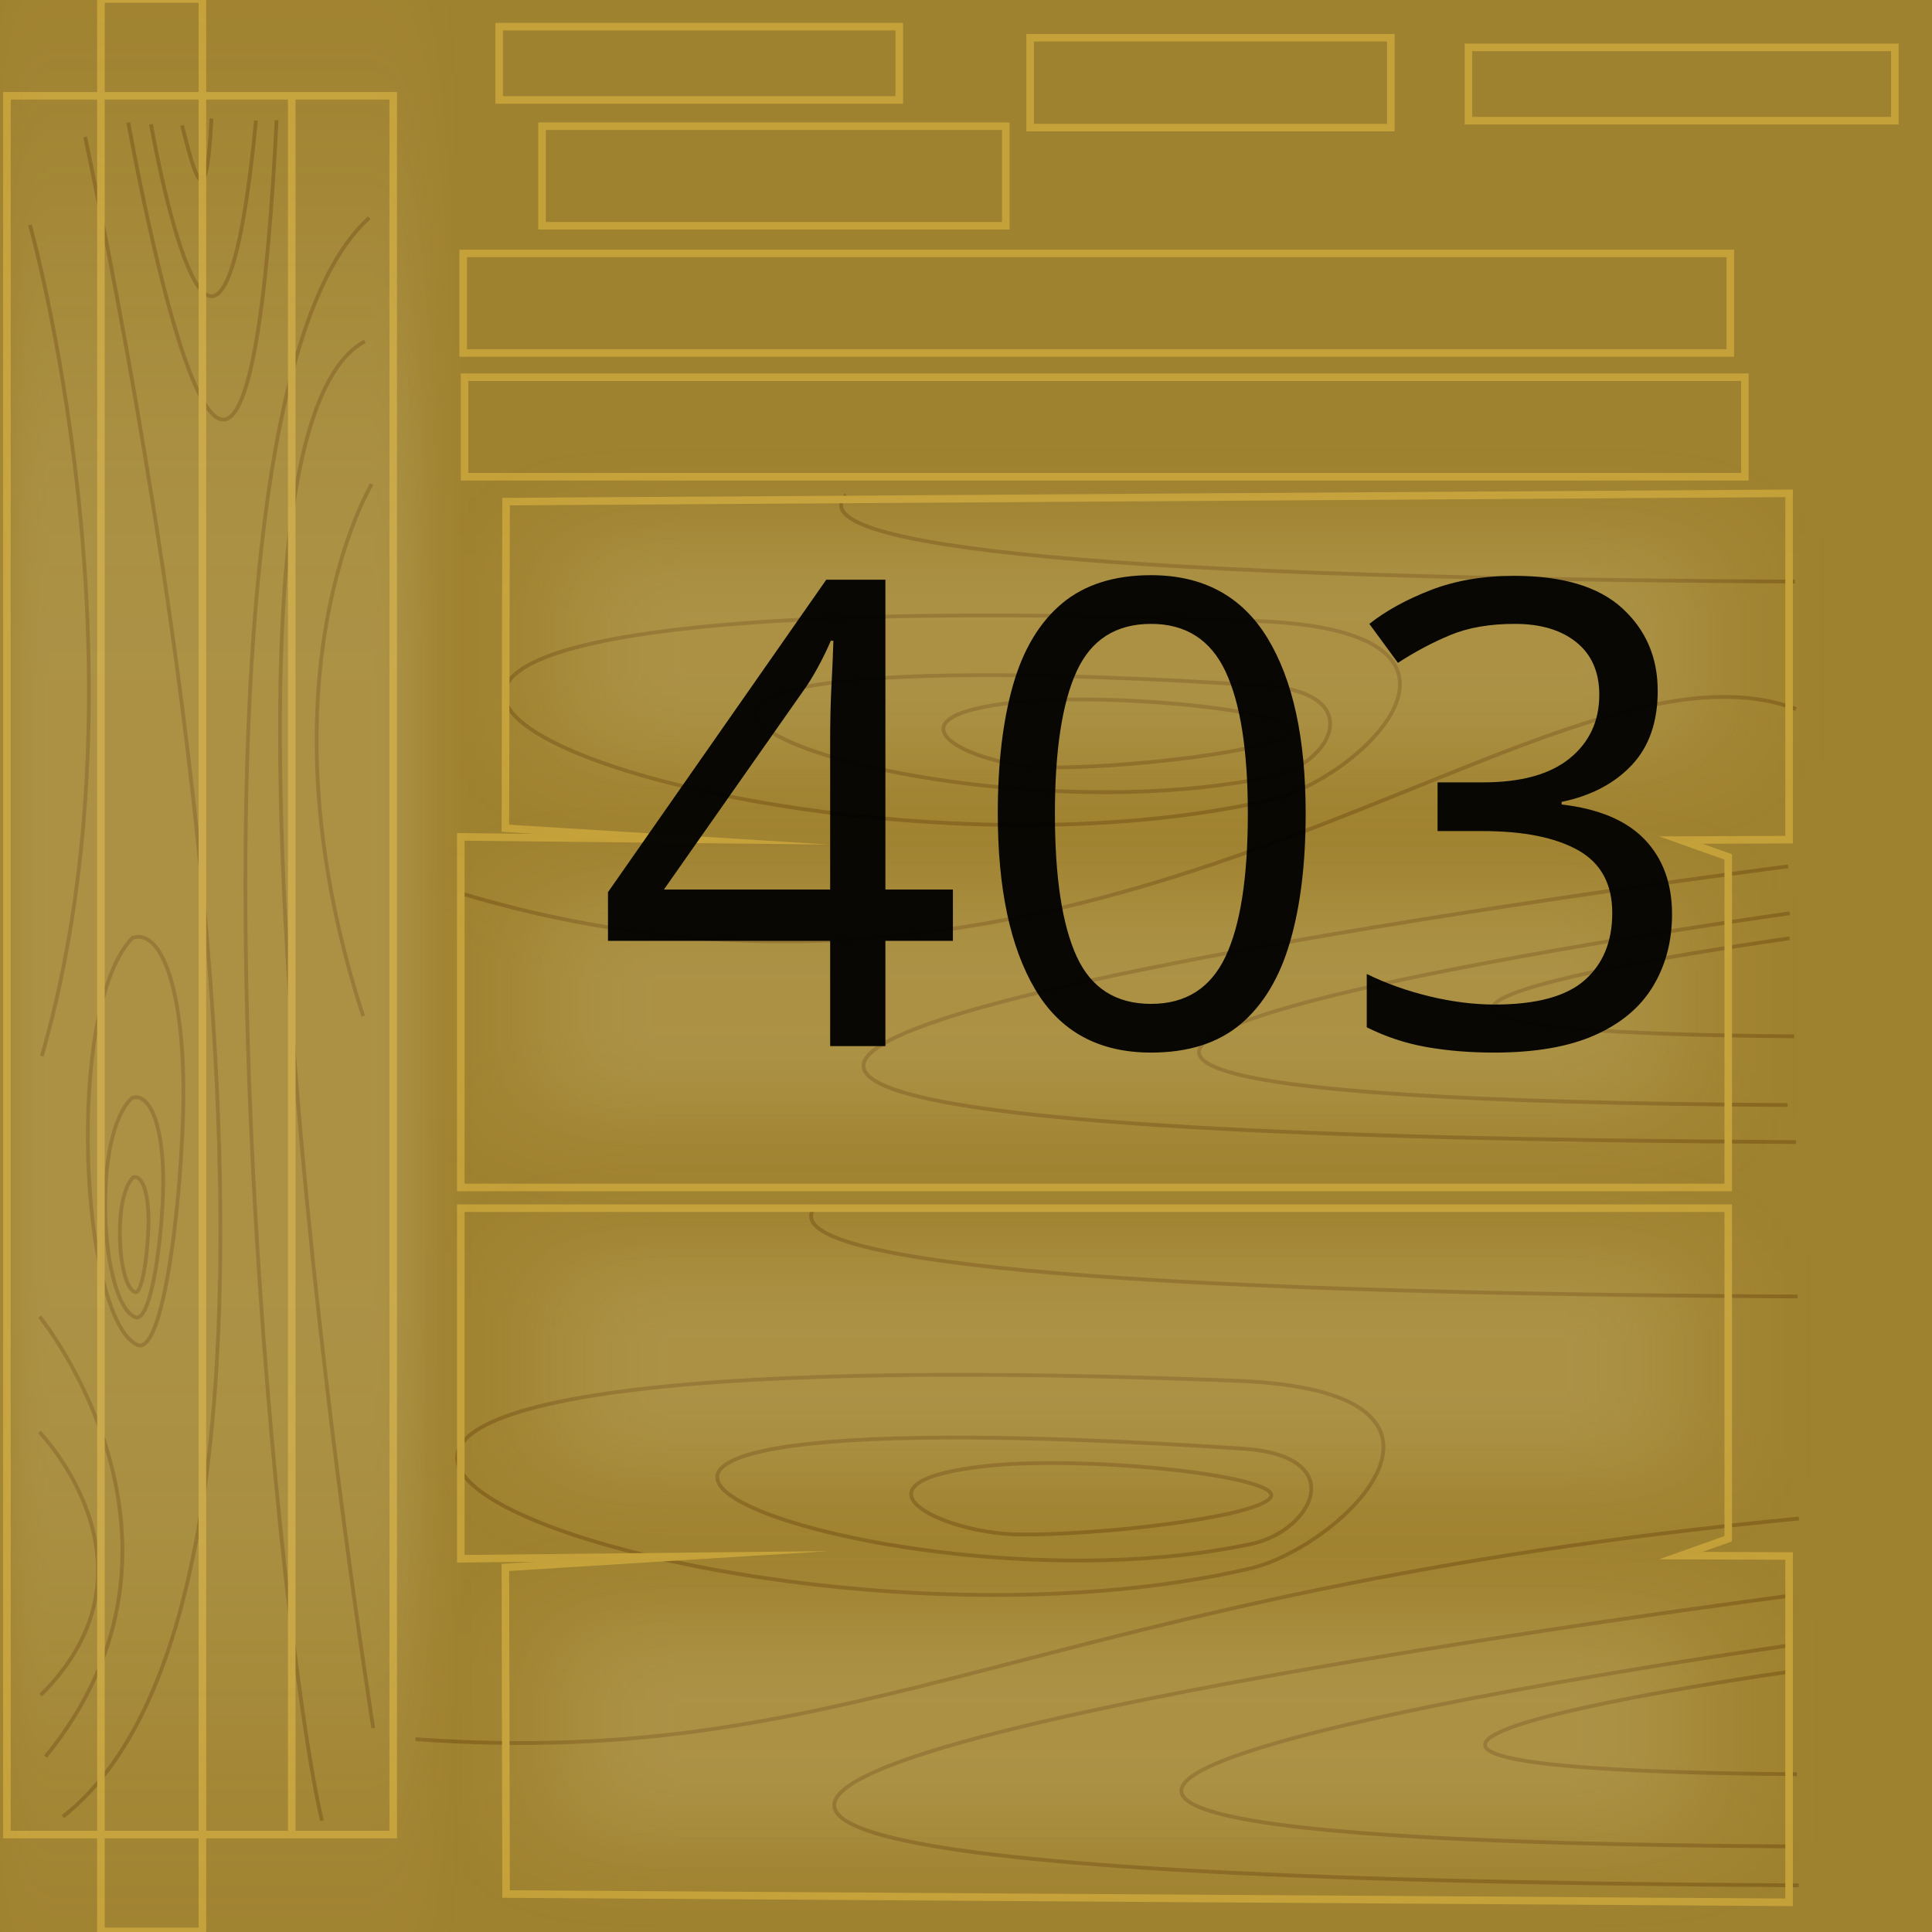
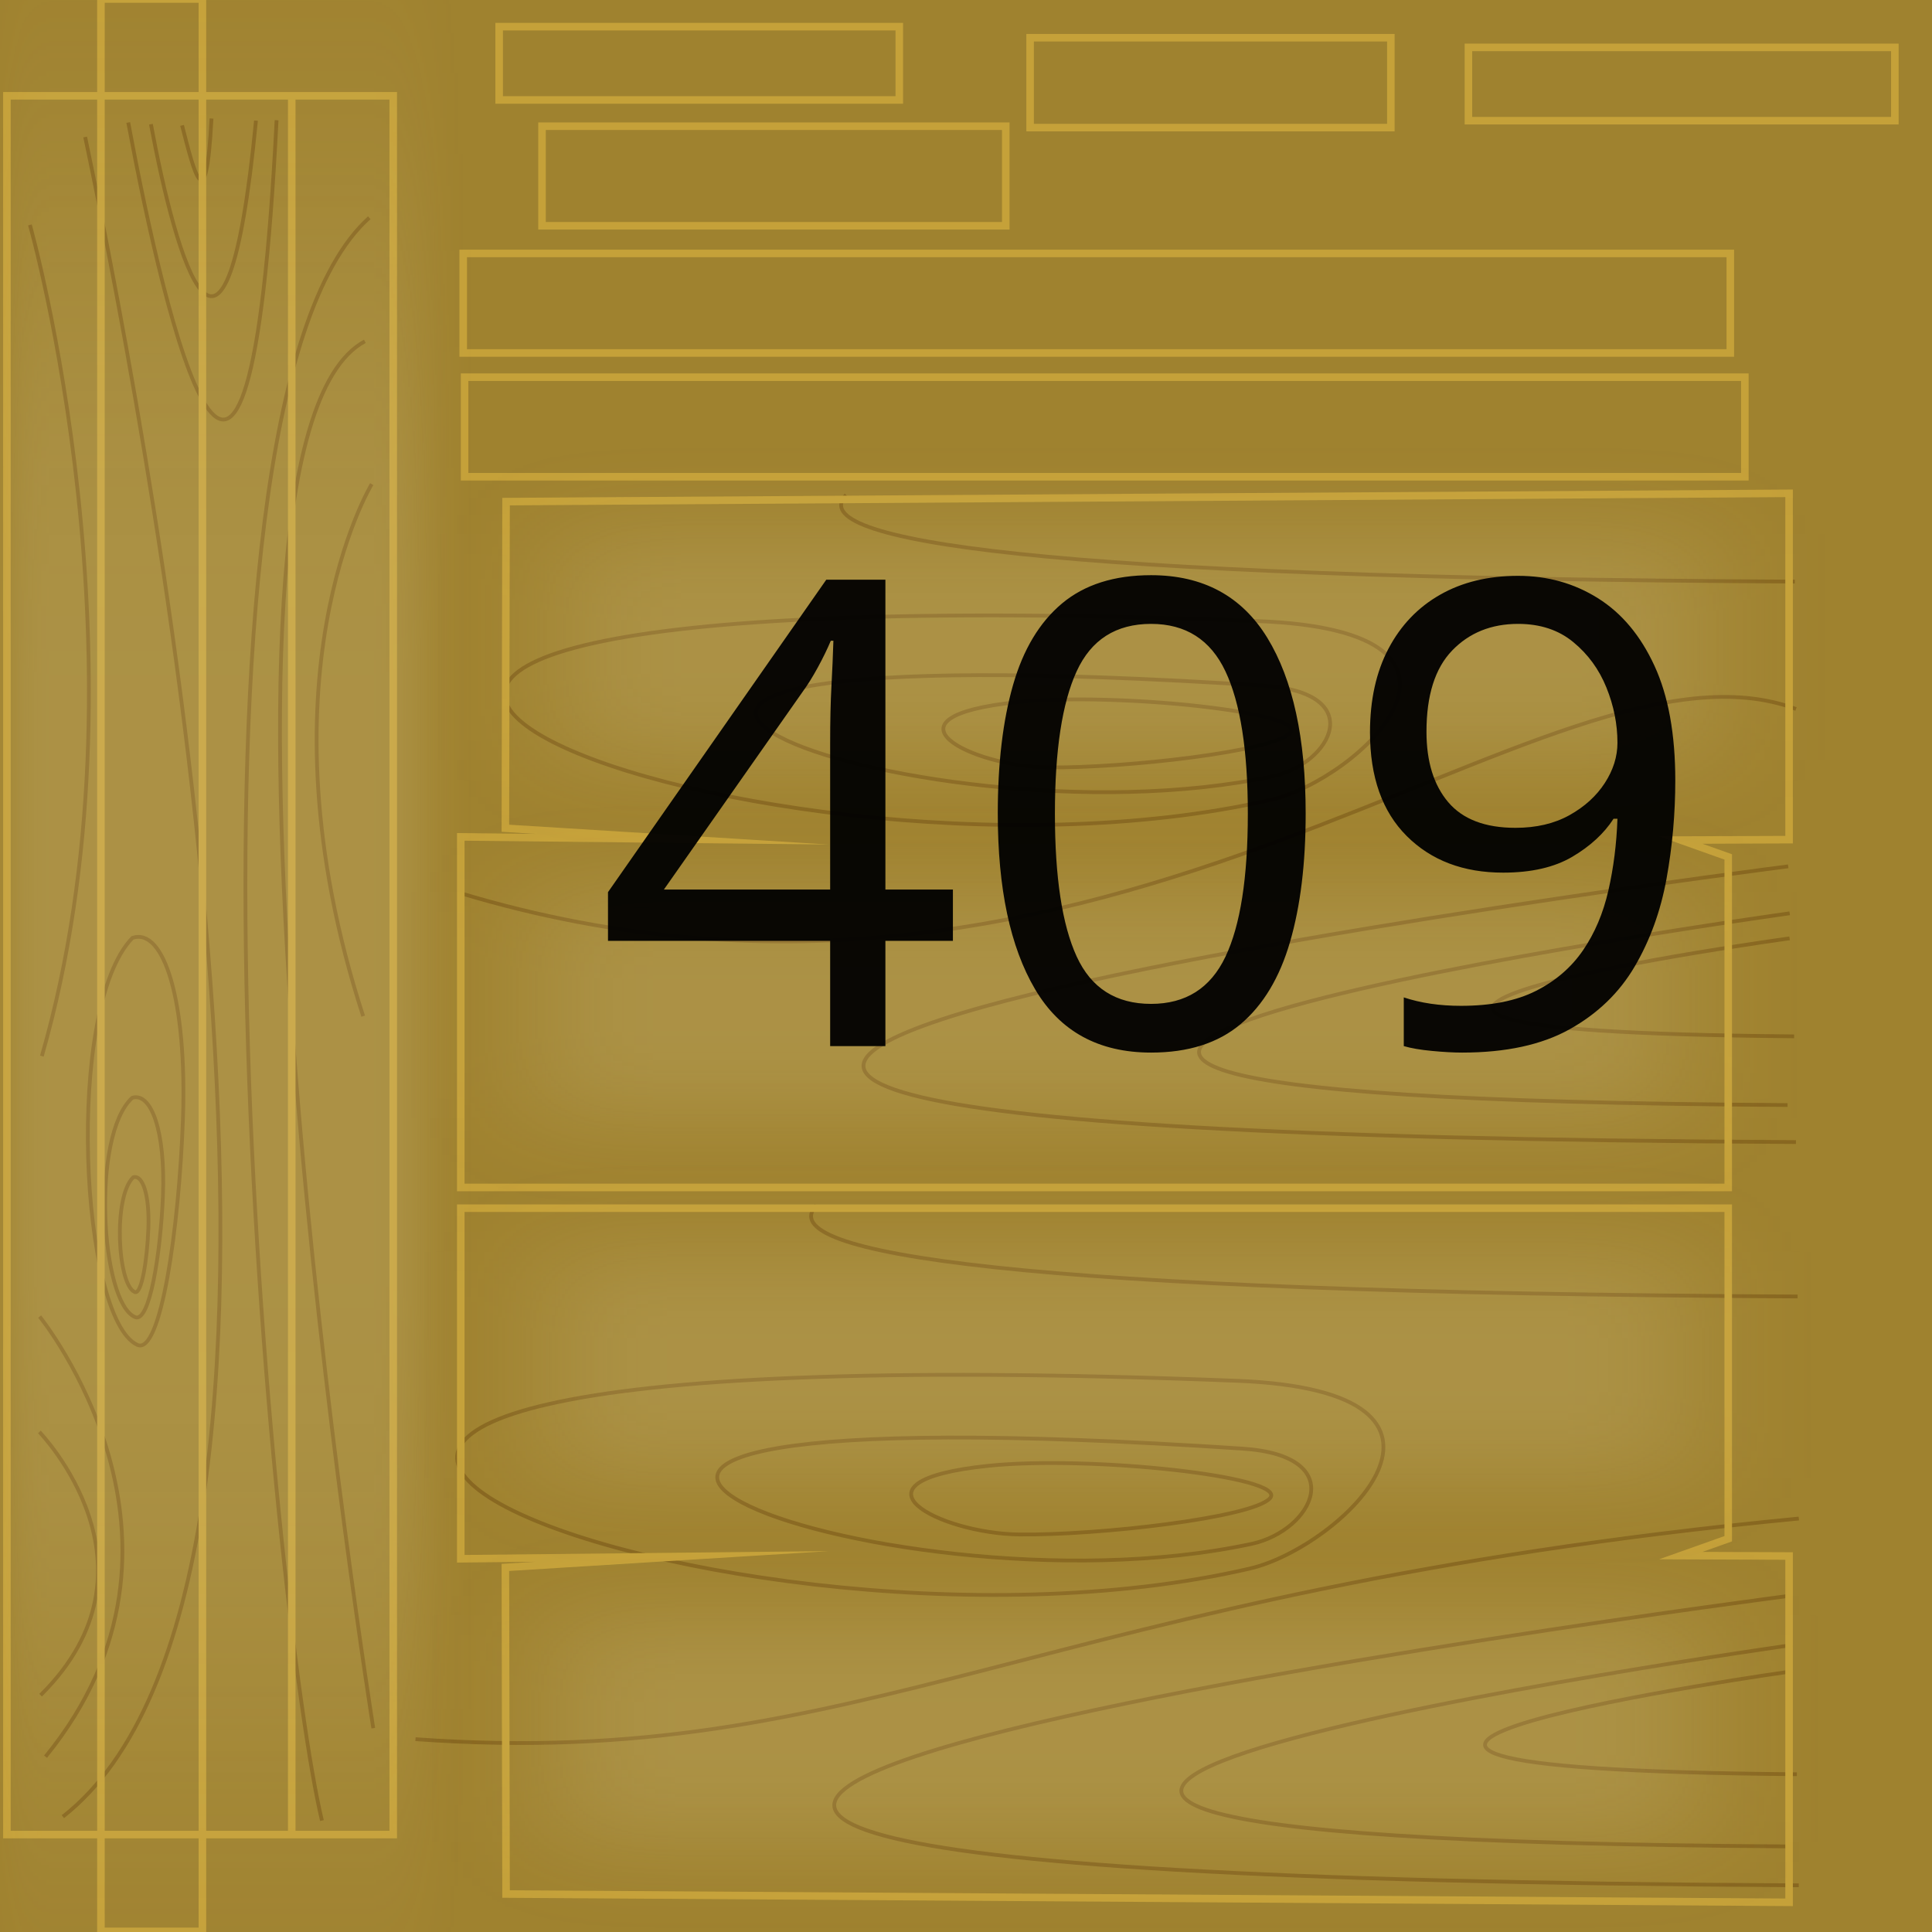
<svg xmlns="http://www.w3.org/2000/svg" width="512px" height="512px" viewBox="0 0 512 512" version="1.1" id="svg2">
  <defs id="defs87">
    <filter id="filter7283" x="-0.124" width="1.247" y="-0.446" height="1.893">
      <feGaussianBlur stdDeviation="8.325" id="feGaussianBlur7285" />
    </filter>
  </defs>
  <g id="layer1" style="opacity:1;display:inline">
    <rect style="opacity:1;fill:#9f822f;fill-opacity:1;fill-rule:evenodd;stroke:none;stroke-width:1;stroke-linecap:butt;stroke-linejoin:round;marker:none;marker-start:none;marker-mid:none;marker-end:none;stroke-miterlimit:4;stroke-dasharray:none;stroke-dashoffset:0;stroke-opacity:1;visibility:visible;display:inline;overflow:visible;enable-background:accumulate" id="rect2802" width="512" height="512" x="0" y="0" />
    <path id="rect3866" style="opacity:1;fill:none;fill-opacity:1;fill-rule:evenodd;stroke:#c5a139;stroke-width:2;stroke-linecap:butt;stroke-linejoin:miter;marker:none;marker-start:none;marker-mid:none;marker-end:none;stroke-miterlimit:4;stroke-dasharray:none;stroke-dashoffset:0;stroke-opacity:1;visibility:visible;display:inline;overflow:visible;enable-background:accumulate" d="M 1.83,25.387 L 104.208,25.387 L 104.208,486.18 L 1.83,486.18 L 1.83,25.387 z" />
    <path id="path4169" style="opacity:1;fill:none;fill-opacity:1;fill-rule:evenodd;stroke:#785416;stroke-width:1px;stroke-linecap:butt;stroke-linejoin:miter;marker:none;marker-start:none;marker-mid:none;marker-end:none;stroke-miterlimit:4;stroke-dasharray:none;stroke-dashoffset:0;stroke-opacity:0.585;visibility:visible;display:inline;overflow:visible;enable-background:accumulate" d="M 82.275,561.121 C 47.439,556.522 2.766,558.128 6.52,574.327 C 11.611,596.299 50.588,603.081 81.842,598.887 M -17.198,547.248 C -6.251,546.225 -11.422,540.738 -17.152,540.372 M -17.32,549.392 C 25.796,552.743 5.293,538.429 -17.465,537.467 M -17.373,556.612 C 65.968,567.164 21.945,531.046 -17.754,533.843 M -17.544,564.618 C 0.794,571.629 -7.271,577.638 6.632,591.092 C 32.441,616.066 68.924,610.314 83.332,612.747 M 76.868,575.025 C 75.651,588.316 23.061,584.651 23.873,576.067 C 24.737,566.924 75.459,565.141 76.868,575.025 z M 30.224,528.549 C 32.254,532.609 54.124,544.696 81.813,548.38 M 62.774,528.795 C 62.774,528.795 70.672,531.808 81.816,534.331 M 81.208,557.659 C 53.49,552.538 28.013,542.218 16.972,528.334 M -17.549,592.503 C 18.899,602.146 21.702,620.844 60.886,624.237 M -20.543,606.274 C 0.182,603.428 28.68,623.164 11.39,625.634" />
    <path id="path5659" style="opacity:1;fill:none;fill-opacity:1;fill-rule:evenodd;stroke:#785416;stroke-width:1px;stroke-linecap:butt;stroke-linejoin:miter;marker:none;marker-start:none;marker-mid:none;marker-end:none;stroke-miterlimit:4;stroke-dasharray:none;stroke-dashoffset:0;stroke-opacity:0.585;visibility:visible;display:inline;overflow:visible;enable-background:accumulate" d="M 331.704,409.135 C 347.918,405.641 358.086,385.799 329.27,383.899 C 71.015,366.868 232.783,430.447 331.704,409.135 z M 270.126,406.652 C 291.127,406.898 332.123,402.207 336.587,397.019 C 341.475,391.338 288.82,385.653 261.906,388.454 C 222.08,392.6 249.124,406.406 270.126,406.652 z M 331.282,415.669 C 355.434,410.043 398.758,368.697 327.7,365.92 C -57.383,350.871 187.342,449.2 331.282,415.669 z M 474.562,422.859 C 474.562,422.859 -97.165,496.838 476.689,499.628 M 474.973,435.94 C 474.973,435.94 111.074,487.226 474.393,489.318 M 474.945,442.906 C 474.945,442.906 290.97,468.666 476.188,470.191 M 216.322,319.462 C 204.441,332.04 267.757,342.569 476.384,343.584 M 476.703,402.43 C 274.237,421.92 229.905,469.492 110.102,460.899" />
    <path id="path3984" style="opacity:1;fill:none;fill-opacity:1;fill-rule:evenodd;stroke:#785416;stroke-width:1px;stroke-linecap:butt;stroke-linejoin:miter;marker:none;marker-start:none;marker-mid:none;marker-end:none;stroke-miterlimit:4;stroke-dasharray:none;stroke-dashoffset:0;stroke-opacity:0.585;visibility:visible;display:inline;overflow:visible;enable-background:accumulate" d="M 48.247,33.232 C 51.51,45.889 54.614,58.956 56.049,31.408 M 39.996,32.921 C 46.711,68.921 59.785,114.817 67.837,31.967 M 33.985,32.47 C 43.785,84.914 65.812,180.016 73.298,31.858 M 22.572,36.308 C 41.565,126.736 95.816,419.497 16.665,481.43 M 98.514,128.297 C 98.514,128.297 67.231,179.781 96.246,269.292 M 98.923,457.987 C 98.923,457.987 44.813,118.172 96.693,90.452 M 7.932,59.595 C 7.932,59.595 40.886,176.296 11.09,279.88 M 10.431,379.485 C 10.431,379.485 45.161,415.213 10.76,449.24 M 10.504,348.907 C 10.504,348.907 58.793,408.289 12.075,465.523 M 35.824,349.057 C 39.623,350.626 42.559,332.337 43.179,316.846 C 43.858,299.883 40.115,289.403 35.048,290.92 C 24.125,300.869 26.675,345.28 35.824,349.057 z M 36.379,356.399 C 42.628,359.309 47.457,325.38 48.477,296.643 C 49.595,265.174 43.437,245.732 35.102,248.546 C 17.134,267.004 21.328,349.391 36.379,356.399 z M 35.689,342.397 C 37.565,343.217 39.014,333.654 39.32,325.555 C 39.655,316.685 37.807,311.205 35.306,311.998 C 29.915,317.201 31.174,340.421 35.689,342.397 z M 85.318,482.468 C 72.576,429.421 41.01,108.522 97.863,57.71" />
    <path d="M 337.24,205.735 C 352.916,202.41 362.746,183.523 334.887,181.714 C 85.212,165.504 241.606,226.021 337.24,205.735 z M 277.708,203.372 C 298.011,203.606 337.646,199.141 341.961,194.203 C 346.687,188.796 295.781,183.384 269.761,186.051 C 231.258,189.996 257.404,203.137 277.708,203.372 z M 336.833,211.955 C 360.182,206.6 402.067,167.245 333.369,164.602 C -38.921,150.277 197.674,243.871 336.833,211.955 z M 473.889,229.588 C 473.889,229.588 -78.845,300.004 475.946,302.659 M 474.286,242.038 C 474.286,242.038 122.475,290.855 473.725,292.846 M 474.259,248.669 C 474.259,248.669 296.396,273.188 475.461,274.64 M 224.227,131.169 C 212.741,143.142 273.954,153.164 475.65,154.129 M 475.959,187.891 C 410.55,163.383 294.919,289.006 121.536,236.552" style="opacity:1;fill:none;fill-opacity:1;fill-rule:evenodd;stroke:#785416;stroke-width:1px;stroke-linecap:butt;stroke-linejoin:miter;marker:none;marker-start:none;marker-mid:none;marker-end:none;stroke-miterlimit:4;stroke-dasharray:none;stroke-dashoffset:0;stroke-opacity:0.585;visibility:visible;display:inline;overflow:visible;enable-background:accumulate" id="path4167" />
    <path d="M 26.748,-0.263 L 53.64,-0.263 L 53.64,511.831 L 26.748,511.831 L 26.748,-0.263 z" style="opacity:1;fill:none;fill-opacity:1;fill-rule:evenodd;stroke:#c5a139;stroke-width:2;stroke-linecap:butt;stroke-linejoin:miter;marker:none;marker-start:none;marker-mid:none;marker-end:none;stroke-miterlimit:4;stroke-dasharray:none;stroke-dashoffset:0;stroke-opacity:1;visibility:visible;display:inline;overflow:visible;enable-background:accumulate" id="path2926" />
    <path d="M 77.316,486.18 L 77.316,25.387" style="opacity:1;fill:none;fill-opacity:1;fill-rule:evenodd;stroke:#c5a139;stroke-width:2;stroke-linecap:butt;stroke-linejoin:miter;marker:none;marker-start:none;marker-mid:none;marker-end:none;stroke-miterlimit:4;stroke-dasharray:none;stroke-dashoffset:0;stroke-opacity:1;visibility:visible;display:inline;overflow:visible;enable-background:accumulate" id="path2928" />
    <path id="path2930" style="opacity:1;fill:none;fill-opacity:1;fill-rule:evenodd;stroke:#c5a139;stroke-width:2;stroke-linecap:butt;stroke-linejoin:miter;marker:none;marker-start:none;marker-mid:none;marker-end:none;stroke-miterlimit:4;stroke-dasharray:none;stroke-dashoffset:0;stroke-opacity:1;visibility:visible;display:inline;overflow:visible;enable-background:accumulate" d="M 132.282,7.065 L 238.324,7.065 L 238.324,26.487 L 132.282,26.487 L 132.282,7.065 z" />
    <path d="M 143.641,33.449 L 266.539,33.449 L 266.539,59.832 L 143.641,59.832 L 143.641,33.449 z" style="opacity:1;fill:none;fill-opacity:1;fill-rule:evenodd;stroke:#c5a139;stroke-width:2;stroke-linecap:butt;stroke-linejoin:miter;marker:none;marker-start:none;marker-mid:none;marker-end:none;stroke-miterlimit:4;stroke-dasharray:none;stroke-dashoffset:0;stroke-opacity:1;visibility:visible;display:inline;overflow:visible;enable-background:accumulate" id="path2932" />
    <path d="M 272.993,9.997 L 368.592,9.997 L 368.592,33.815 L 272.993,33.815 L 272.993,9.997 z" style="opacity:1;fill:none;fill-opacity:1;fill-rule:evenodd;stroke:#c5a139;stroke-width:2;stroke-linecap:butt;stroke-linejoin:miter;marker:none;marker-start:none;marker-mid:none;marker-end:none;stroke-miterlimit:4;stroke-dasharray:none;stroke-dashoffset:0;stroke-opacity:1;visibility:visible;display:inline;overflow:visible;enable-background:accumulate" id="path2934" />
    <path id="path2936" style="opacity:1;fill:none;fill-opacity:1;fill-rule:evenodd;stroke:#c5a139;stroke-width:2;stroke-linecap:butt;stroke-linejoin:miter;marker:none;marker-start:none;marker-mid:none;marker-end:none;stroke-miterlimit:4;stroke-dasharray:none;stroke-dashoffset:0;stroke-opacity:1;visibility:visible;display:inline;overflow:visible;enable-background:accumulate" d="M 389.153,12.562 L 502.157,12.562 L 502.157,31.983 L 389.153,31.983 L 389.153,12.562 z" />
    <path id="path2938" style="opacity:1;fill:none;fill-opacity:1;fill-rule:evenodd;stroke:#c5a139;stroke-width:2;stroke-linecap:butt;stroke-linejoin:miter;marker:none;marker-start:none;marker-mid:none;marker-end:none;stroke-miterlimit:4;stroke-dasharray:none;stroke-dashoffset:0;stroke-opacity:1;visibility:visible;display:inline;overflow:visible;enable-background:accumulate" d="M 122.754,67.161 L 458.552,67.161 L 458.552,93.544 L 122.754,93.544 L 122.754,67.161 z" />
    <path d="M 123.121,99.957 L 462.399,99.957 L 462.399,126.34 L 123.121,126.34 L 123.121,99.957 z" style="opacity:1;fill:none;fill-opacity:1;fill-rule:evenodd;stroke:#c5a139;stroke-width:2;stroke-linecap:butt;stroke-linejoin:miter;marker:none;marker-start:none;marker-mid:none;marker-end:none;stroke-miterlimit:4;stroke-dasharray:none;stroke-dashoffset:0;stroke-opacity:1;visibility:visible;display:inline;overflow:visible;enable-background:accumulate" id="path2940" />
    <path id="path2942" style="opacity:1;fill:none;fill-opacity:1;fill-rule:evenodd;stroke:#c5a139;stroke-width:2;stroke-linecap:butt;stroke-linejoin:miter;marker:none;marker-start:none;marker-mid:none;marker-end:none;stroke-miterlimit:90;stroke-dasharray:none;stroke-dashoffset:0;stroke-opacity:1;visibility:visible;display:inline;overflow:visible;enable-background:accumulate" d="M 134.114,132.936 L 474.125,130.738 L 474.125,222.516 L 445.428,222.626 L 458.002,227.096 L 458.002,314.688 L 122.113,314.688 L 122.113,221.783 L 180.785,222.398 L 133.931,219.493 L 134.114,132.936 z" />
    <path d="M 134.114,501.937 L 474.125,504.136 L 474.125,412.358 L 445.428,412.247 L 458.002,407.777 L 458.002,320.185 L 122.113,320.185 L 122.113,413.091 L 180.785,412.475 L 133.931,415.381 L 134.114,501.937 z" style="opacity:1;fill:none;fill-opacity:1;fill-rule:evenodd;stroke:#c5a139;stroke-width:2;stroke-linecap:butt;stroke-linejoin:miter;marker:none;marker-start:none;marker-mid:none;marker-end:none;stroke-miterlimit:90;stroke-dasharray:none;stroke-dashoffset:0;stroke-opacity:1;visibility:visible;display:inline;overflow:visible;enable-background:accumulate" id="path3714" />
    <rect y="441.946" x="165.862" height="44.756" width="161.62" id="rect4781" style="opacity:1;fill:#e6d6a8;fill-opacity:0.186;fill-rule:evenodd;stroke:none;stroke-width:2;stroke-linecap:butt;stroke-linejoin:miter;marker:none;marker-start:none;marker-mid:none;marker-end:none;stroke-miterlimit:4;stroke-dasharray:none;stroke-dashoffset:0;stroke-opacity:1;visibility:visible;display:inline;overflow:visible;filter:url(#filter7283);enable-background:accumulate" ry="0" transform="matrix(1.875345,0,0,1.333465,-164.3605,-161.0543)" />
    <rect transform="matrix(1.875345,0,0,1.333465,-166.4334,-257.443)" ry="0" style="opacity:1;fill:#e6d6a8;fill-opacity:0.186;fill-rule:evenodd;stroke:none;stroke-width:2;stroke-linecap:butt;stroke-linejoin:miter;marker:none;marker-start:none;marker-mid:none;marker-end:none;stroke-miterlimit:4;stroke-dasharray:none;stroke-dashoffset:0;stroke-opacity:1;visibility:visible;display:inline;overflow:visible;filter:url(#filter7283);enable-background:accumulate" id="rect3719" width="161.62" height="44.756" x="165.862" y="441.946" />
    <rect transform="matrix(1.875345,0,0,1.333465,-162.8058,-447.6293)" ry="0" style="opacity:1;fill:#e6d6a8;fill-opacity:0.186;fill-rule:evenodd;stroke:none;stroke-width:2;stroke-linecap:butt;stroke-linejoin:miter;marker:none;marker-start:none;marker-mid:none;marker-end:none;stroke-miterlimit:4;stroke-dasharray:none;stroke-dashoffset:0;stroke-opacity:1;visibility:visible;display:inline;overflow:visible;filter:url(#filter7283);enable-background:accumulate" id="rect3723" width="161.62" height="44.756" x="165.862" y="441.946" />
    <rect transform="matrix(0.7466949,0,0,8.628048,-132.626,-3746.581)" ry="0" style="opacity:1;fill:#e6d6a8;fill-opacity:0.186;fill-rule:evenodd;stroke:none;stroke-width:2;stroke-linecap:butt;stroke-linejoin:miter;marker:none;marker-start:none;marker-mid:none;marker-end:none;stroke-miterlimit:4;stroke-dasharray:none;stroke-dashoffset:0;stroke-opacity:1;visibility:visible;display:inline;overflow:visible;filter:url(#filter7283);enable-background:accumulate" id="rect3725" width="161.62" height="44.756" x="165.862" y="441.946" />
    <rect y="441.946" x="165.862" height="44.756" width="161.62" id="rect3721" style="opacity:1;fill:#e6d6a8;fill-opacity:0.186;fill-rule:evenodd;stroke:none;stroke-width:2;stroke-linecap:butt;stroke-linejoin:miter;marker:none;marker-start:none;marker-mid:none;marker-end:none;stroke-miterlimit:4;stroke-dasharray:none;stroke-dashoffset:0;stroke-opacity:1;visibility:visible;display:inline;overflow:visible;filter:url(#filter7283);enable-background:accumulate" ry="0" transform="matrix(1.875345,0,0,1.333465,-170.0609,-352.7952)" />
  </g>
  <g id="layer3" style="display:none">
    <text xml:space="preserve" style="font-size:172.146px;font-style:normal;font-variant:normal;font-weight:300;font-stretch:normal;text-indent:0;text-align:start;text-decoration:none;line-height:normal;letter-spacing:normal;word-spacing:normal;text-transform:none;direction:ltr;block-progression:tb;writing-mode:lr-tb;text-anchor:start;fill:#000000;fill-opacity:0.947;fill-rule:nonzero;stroke:none;stroke-width:1px;marker:none;visibility:visible;display:inline;overflow:visible;enable-background:accumulate;font-family:Purisa;-inkscape-font-specification:Purisa Light" x="157.517" y="277.228" id="text3728">
      <tspan id="tspan3730" x="157.517" y="277.228">404</tspan>
    </text>
  </g>
  <g id="layer4" style="display:none">
    <path style="font-size:172.146px;font-style:normal;font-variant:normal;font-weight:300;font-stretch:normal;text-indent:0;text-align:start;text-decoration:none;line-height:normal;letter-spacing:normal;word-spacing:normal;text-transform:none;direction:ltr;block-progression:tb;writing-mode:lr-tb;text-anchor:start;fill:#000000;fill-opacity:0.947;fill-rule:nonzero;stroke:none;stroke-width:1px;marker:none;visibility:visible;display:inline;overflow:visible;enable-background:accumulate;font-family:Purisa;-inkscape-font-specification:Purisa Light" d="m 218.629,232.47 c -6e-5,-5.509 -0.689,-9.984 -2.066,-13.427 -1.377,-3.443 -3.213,-5.164 -5.509,-5.164 -2.525,6e-5 -6.14,1.262 -10.845,3.787 -4.591,2.525 -8.034,5.107 -10.329,7.747 -2.869,3.213 -4.877,4.82 -6.025,4.82 -0.918,5e-5 -2.238,-0.861 -3.959,-2.582 -1.951,-1.951 -2.926,-10.96 -2.926,-27.027 -2e-5,-13.542 0.803,-20.83 2.41,-21.863 1.148,-0.688 8.148,-1.32 21.002,-1.894 12.854,-0.574 21.059,-1.262 24.617,-2.066 3.328,-0.803 6.082,-1.205 8.263,-1.205 2.754,1e-4 4.131,0.803 4.131,2.41 -8e-5,1.836 -4.705,4.074 -14.116,6.714 -9.296,2.64 -17.157,3.959 -23.584,3.959 l -2.754,0 c -7.804,9e-5 -11.706,2.869 -11.706,8.607 -3e-5,0.918 0.23,2.41 0.689,4.476 0.574,1.951 0.861,4.074 0.861,6.369 -3e-5,1.033 -0.115,2.353 -0.344,3.959 l -1.033,5.337 5.853,-3.615 c 7.115,-4.476 14.001,-6.714 20.657,-6.714 2.41,7e-5 4.189,0.287 5.337,0.861 3.099,1.377 5.738,4.82 7.919,10.329 2.18,5.394 3.271,11.247 3.271,17.559 -8e-5,2.64 -0.287,5.509 -0.861,8.607 -2.41,12.854 -6.714,22.207 -12.911,28.06 -6.083,5.853 -14.632,8.779 -25.65,8.779 -3.672,-10e-6 -6.255,-0.402 -7.747,-1.205 -1.492,-0.689 -3.443,-2.525 -5.853,-5.509 -4.591,-5.623 -6.886,-10.444 -6.886,-14.46 -1e-5,-2.869 0.402,-4.304 1.205,-4.304 0.574,3e-5 1.492,1.32 2.754,3.959 2.295,4.246 5.107,7.23 8.435,8.952 3.443,1.721 8.148,2.582 14.116,2.582 5.279,1e-5 9.353,-1.205 12.222,-3.615 2.984,-2.525 5.681,-7.115 8.091,-13.772 2.18,-5.853 3.271,-12.337 3.271,-19.452 m 57.685,-36.667 c -4e-5,-1.377 2.066,-4.189 6.197,-8.435 4.131,-4.361 8.894,-8.435 14.288,-12.222 5.394,-3.902 9.468,-5.853 12.222,-5.853 4.017,1.1e-4 8.378,3.041 13.083,9.124 4.705,5.968 7.058,14.059 7.058,24.273 -8e-5,14.575 -4.935,30.929 -14.805,49.062 -4.017,7.46 -8.148,13.14 -12.395,17.042 -4.132,3.787 -9.066,6.484 -14.805,8.091 -2.64,0.689 -5.05,1.033 -7.23,1.033 -8.148,0 -14.575,-5.107 -19.28,-15.321 -2.525,-5.164 -3.787,-9.009 -3.787,-11.534 -10e-6,-5.05 3.213,-14.977 9.64,-29.781 6.542,-14.919 9.812,-23.412 9.812,-25.478 m 43.381,4.476 c -7e-5,-11.821 -3.73,-17.731 -11.189,-17.731 -3.099,9e-5 -6.14,0.976 -9.124,2.926 -6.083,4.017 -12.681,13.772 -19.797,29.265 -7.001,15.378 -10.501,27.888 -10.501,37.528 -2e-5,4.132 1.32,7.689 3.959,10.673 2.754,2.984 6.025,4.476 9.812,4.476 2.525,10e-6 4.82,-0.574 6.886,-1.721 2.066,-1.262 4.877,-3.558 8.435,-6.886 5.853,-5.623 8.779,-9.296 8.779,-11.017 -6e-5,-0.918 1.033,-3.615 3.099,-8.091 2.18,-4.476 4.304,-10.271 6.369,-17.387 2.18,-7.23 3.271,-14.575 3.271,-22.035 m 53.787,-4.476 c -3e-5,-1.377 2.066,-4.189 6.197,-8.435 4.131,-4.361 8.894,-8.435 14.288,-12.222 5.394,-3.902 9.468,-5.853 12.222,-5.853 4.017,1.1e-4 8.378,3.041 13.083,9.124 4.705,5.968 7.058,14.059 7.058,24.273 -9e-5,14.575 -4.935,30.929 -14.805,49.062 -4.017,7.46 -8.148,13.14 -12.395,17.042 -4.132,3.787 -9.066,6.484 -14.805,8.091 -2.64,0.689 -5.05,1.033 -7.23,1.033 -8.148,0 -14.575,-5.107 -19.28,-15.321 -2.525,-5.164 -3.787,-9.009 -3.787,-11.534 -2e-5,-5.05 3.213,-14.977 9.64,-29.781 6.542,-14.919 9.812,-23.412 9.812,-25.478 m 43.381,4.476 c -8e-5,-11.821 -3.73,-17.731 -11.189,-17.731 -3.099,9e-5 -6.14,0.976 -9.124,2.926 -6.083,4.017 -12.681,13.772 -19.797,29.265 -7.001,15.378 -10.501,27.888 -10.501,37.528 -3e-5,4.132 1.32,7.689 3.959,10.673 2.754,2.984 6.025,4.476 9.812,4.476 2.525,10e-6 4.82,-0.574 6.886,-1.721 2.066,-1.262 4.877,-3.558 8.435,-6.886 5.853,-5.623 8.779,-9.296 8.779,-11.017 -7e-5,-0.918 1.033,-3.615 3.099,-8.091 2.18,-4.476 4.304,-10.271 6.369,-17.387 2.18,-7.23 3.271,-14.575 3.271,-22.035" id="text3734" />
  </g>
-   <g id="layer2" style="display:inline">
+   <g id="layer2" style="display:none">
    <text xml:space="preserve" style="font-size:172.146px;font-style:normal;font-variant:normal;font-weight:300;font-stretch:normal;text-indent:0;text-align:start;text-decoration:none;line-height:normal;letter-spacing:normal;word-spacing:normal;text-transform:none;direction:ltr;block-progression:tb;writing-mode:lr-tb;text-anchor:start;fill:#000000;fill-opacity:0.947;fill-rule:nonzero;stroke:none;stroke-width:1px;marker:none;visibility:visible;display:inline;overflow:visible;enable-background:accumulate;font-family:Purisa;-inkscape-font-specification:Purisa Light" x="157.517" y="277.228" id="text3728-8">
      <tspan id="tspan3730-8" x="157.517" y="277.228">403</tspan>
    </text>
  </g>
+   <g id="layer5">
+     <text xml:space="preserve" style="font-size:172.146px;font-style:normal;font-variant:normal;font-weight:300;font-stretch:normal;text-indent:0;text-align:start;text-decoration:none;line-height:normal;letter-spacing:normal;word-spacing:normal;text-transform:none;direction:ltr;block-progression:tb;writing-mode:lr-tb;text-anchor:start;fill:#000000;fill-opacity:0.947;fill-rule:nonzero;stroke:none;stroke-width:1px;marker:none;visibility:visible;display:inline;overflow:visible;enable-background:accumulate;font-family:Purisa;-inkscape-font-specification:Purisa Light" x="157.517" y="277.228" id="text3728-8-4">
+       <tspan id="tspan3730-8-3" x="157.517" y="277.228">409</tspan>
+     </text>
+   </g>
</svg>
